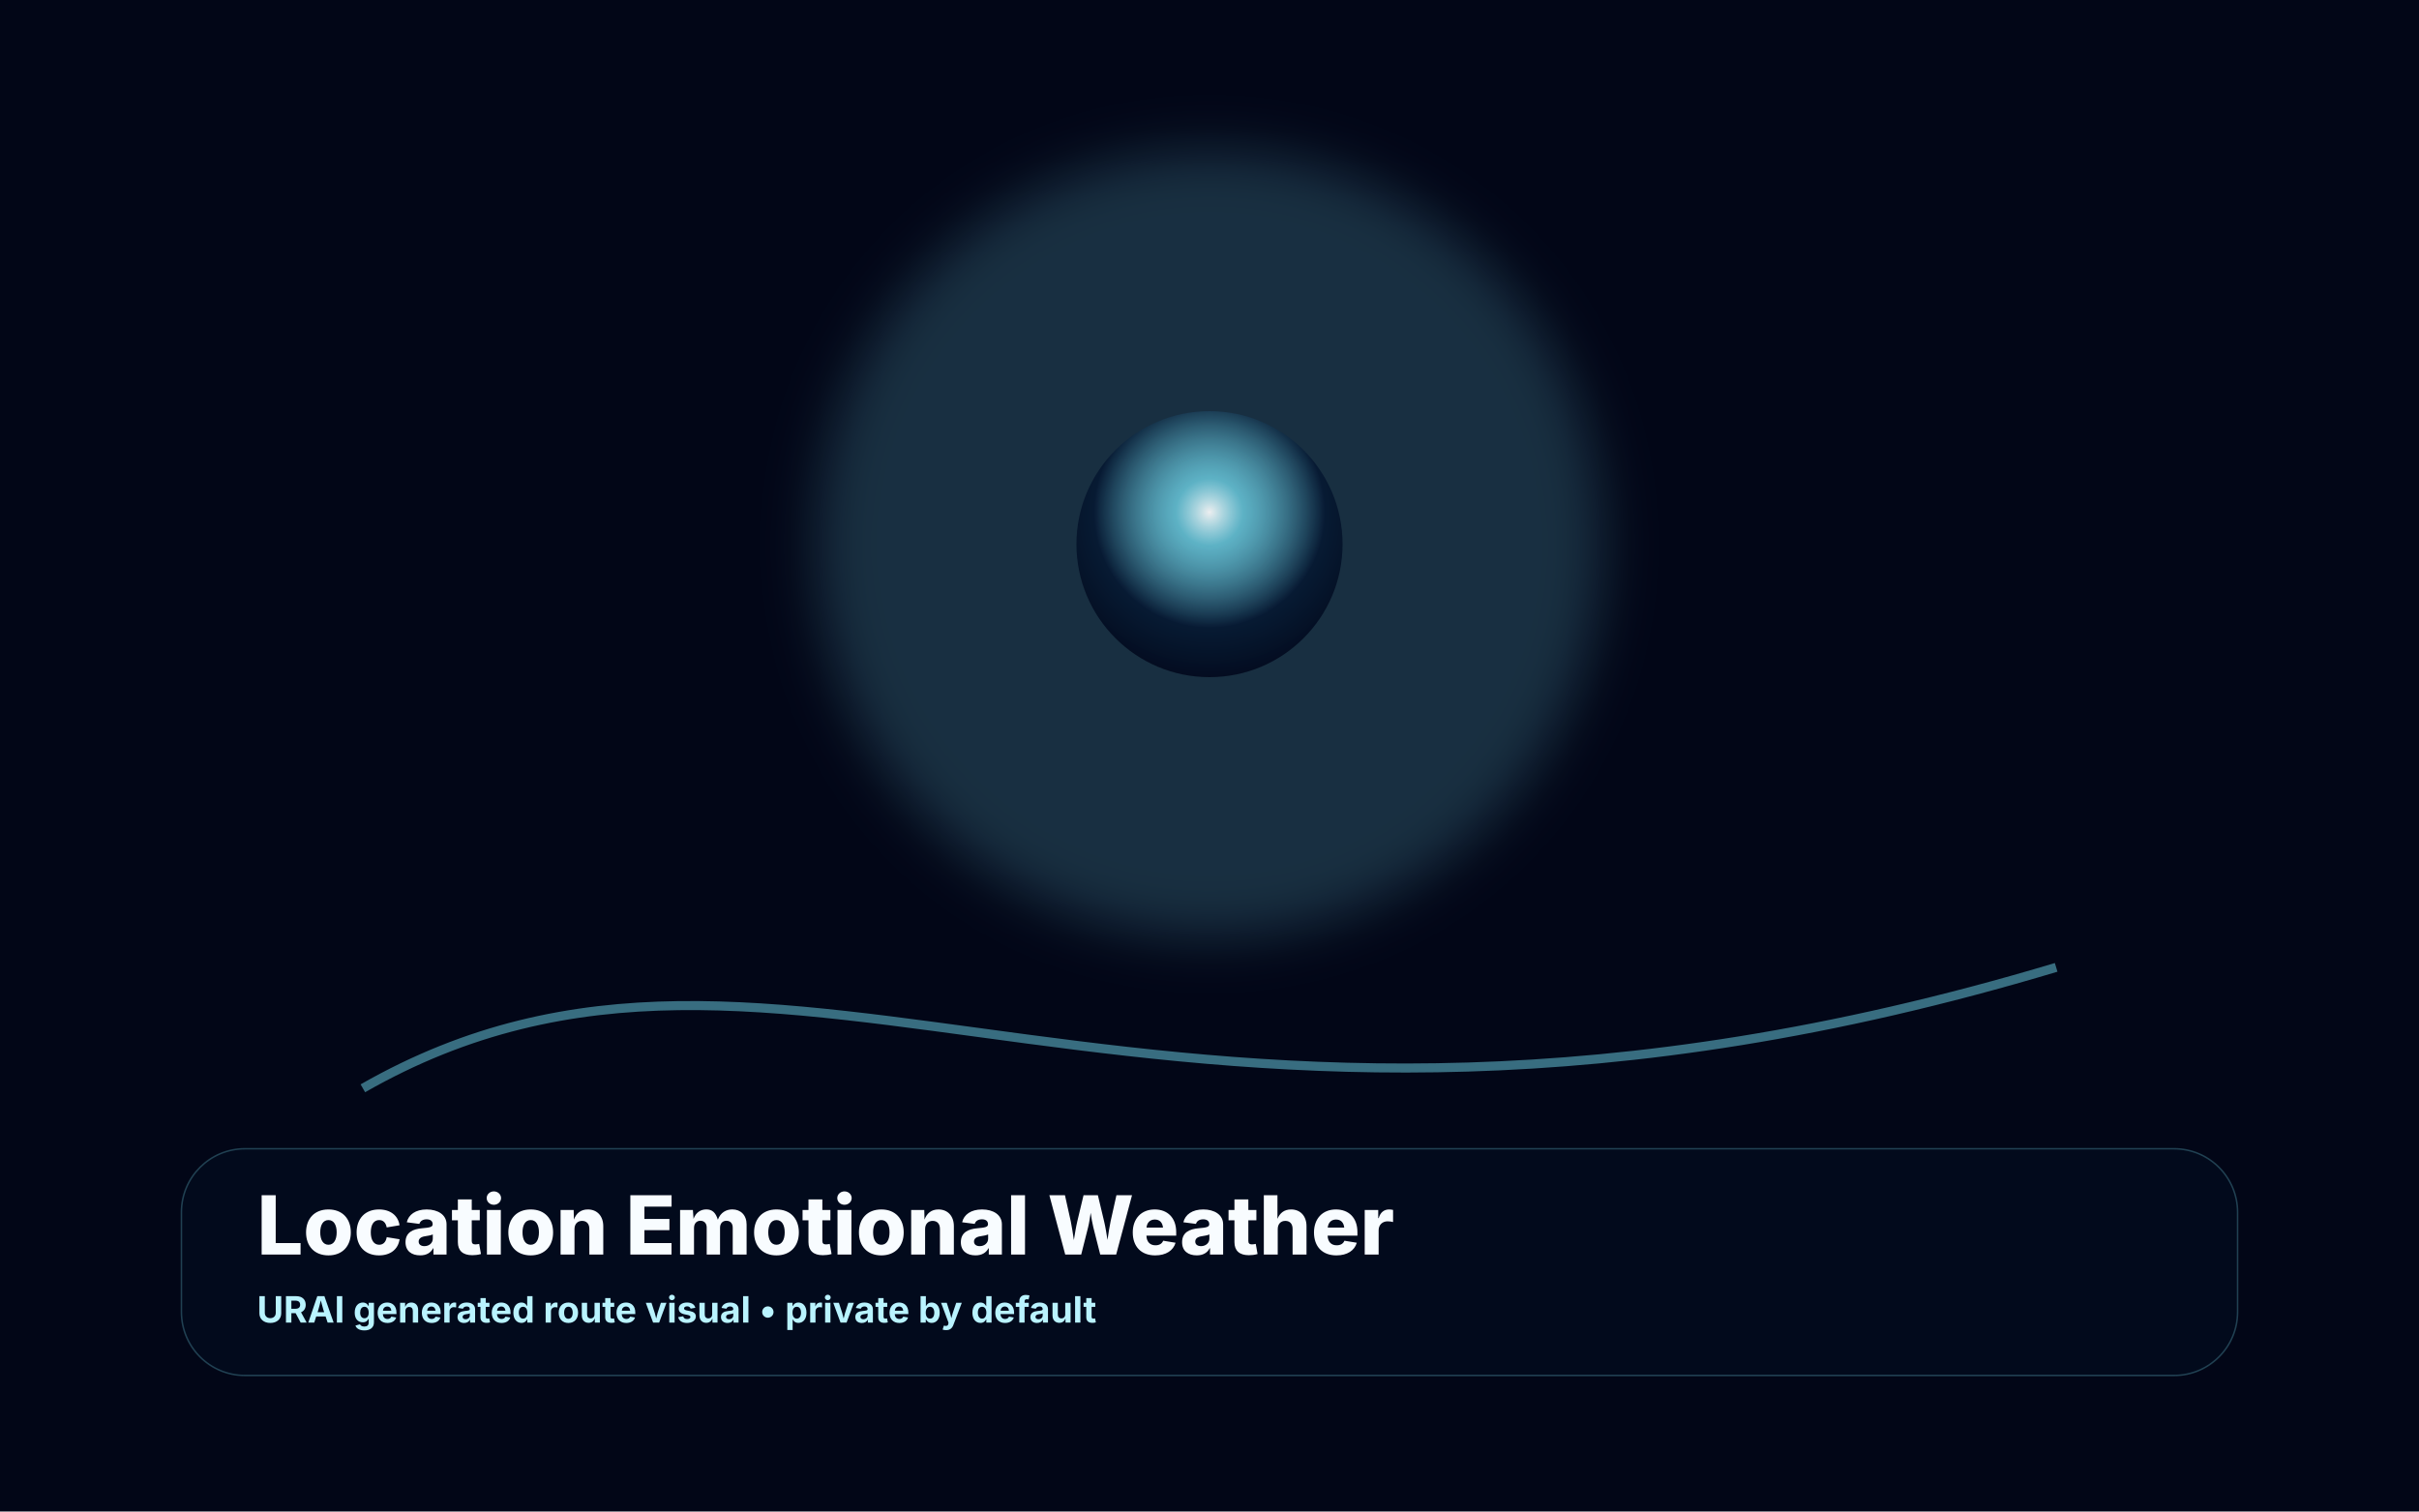
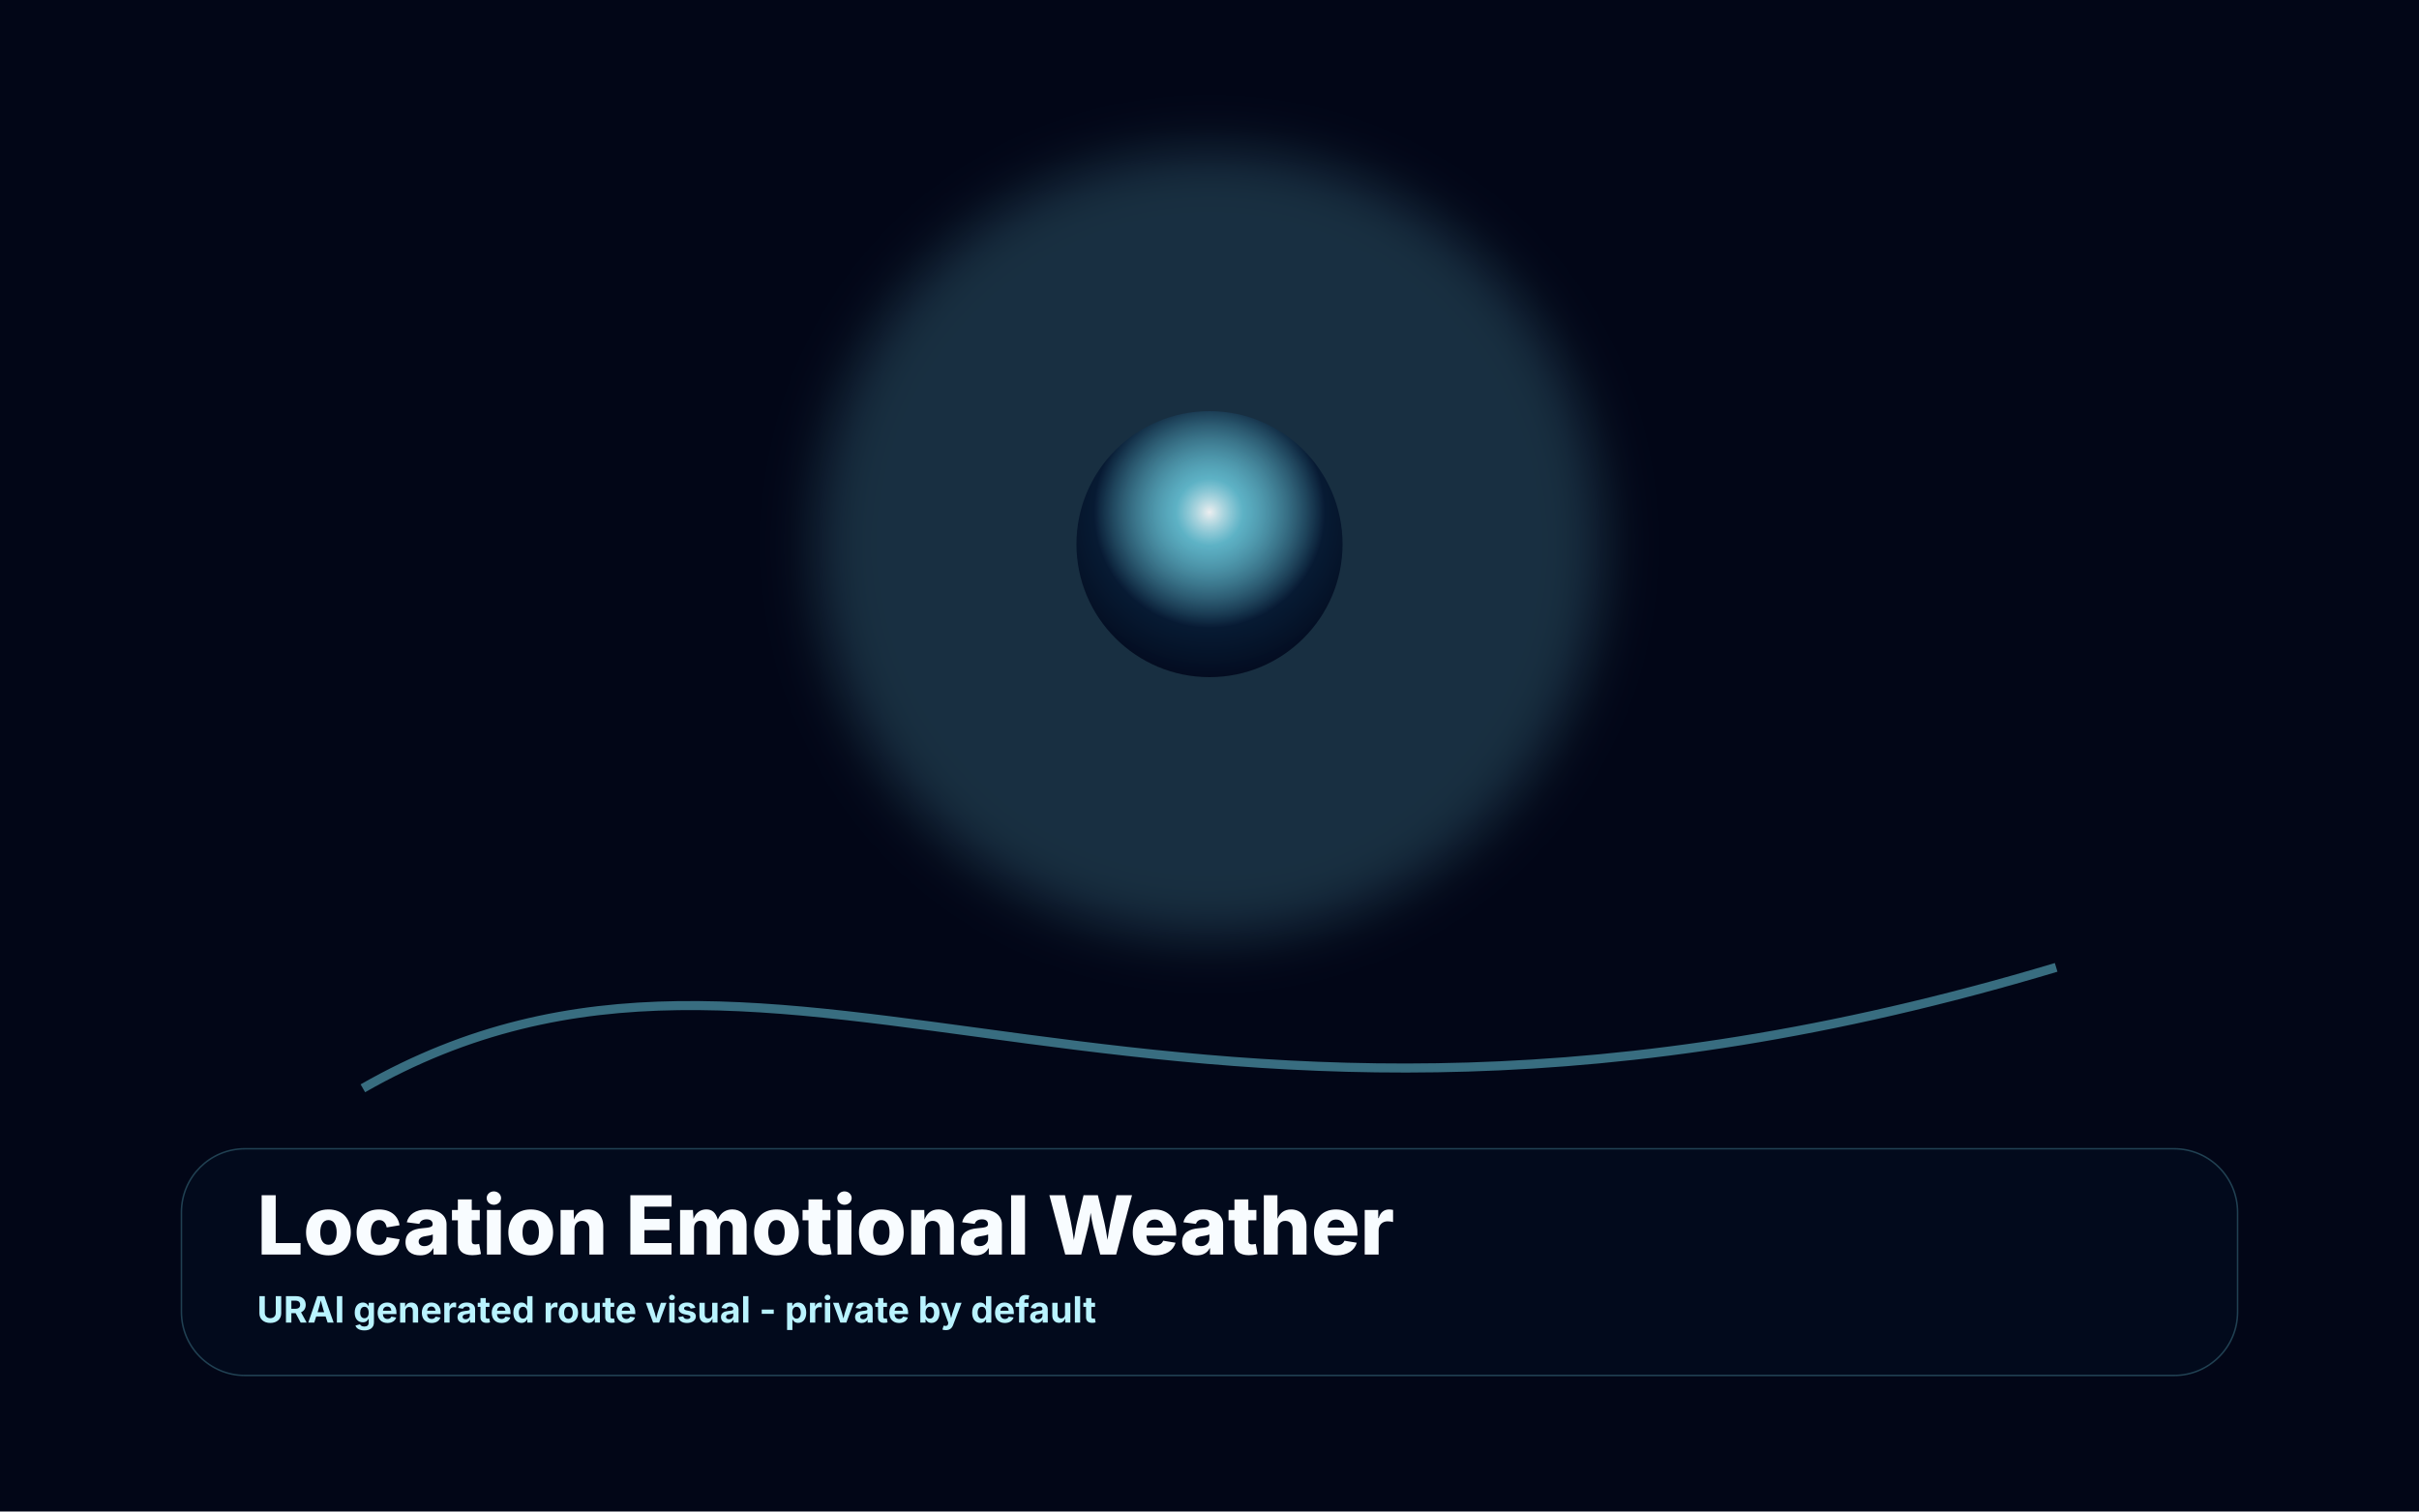
<svg xmlns="http://www.w3.org/2000/svg" viewBox="0 0 1600 1000" role="img" aria-label="Location Emotional Weather">
  <defs>
    <radialGradient id="g" cx="50%" cy="38%" r="70%">
      <stop offset="0" stop-color="#ffffff" stop-opacity=".92" />
      <stop offset=".18" stop-color="#7beafe" stop-opacity=".7" />
      <stop offset=".62" stop-color="#071a33" stop-opacity=".98" />
      <stop offset="1" stop-color="#020617" />
    </radialGradient>
    <filter id="blur">
      <feGaussianBlur stdDeviation="18" />
    </filter>
  </defs>
  <rect width="1600" height="1000" fill="#020617" />
  <circle cx="800" cy="360" r="260" fill="#7beafe" opacity=".18" filter="url(#blur)" />
  <circle cx="800" cy="360" r="88" fill="url(#g)" />
  <path d="M240 720 C520 560 760 820 1360 640" fill="none" stroke="#7beafe" stroke-width="6" opacity=".45" />
  <rect x="120" y="760" width="1360" height="150" rx="42" fill="#030b1d" opacity=".78" stroke="#7beafe" stroke-opacity=".32" />
  <text x="170" y="830" font-family="Inter,Arial,sans-serif" font-size="54" font-weight="800" fill="#f8fcff">Location Emotional Weather</text>
-   <text x="170" y="875" font-family="Inter,Arial,sans-serif" font-size="24" font-weight="700" fill="#b9f3ff">URAI generated route visual • private by default</text>
+   <text x="170" y="875" font-family="Inter,Arial,sans-serif" font-size="24" font-weight="700" fill="#b9f3ff">URAI generated route visual - private by default</text>
</svg>
